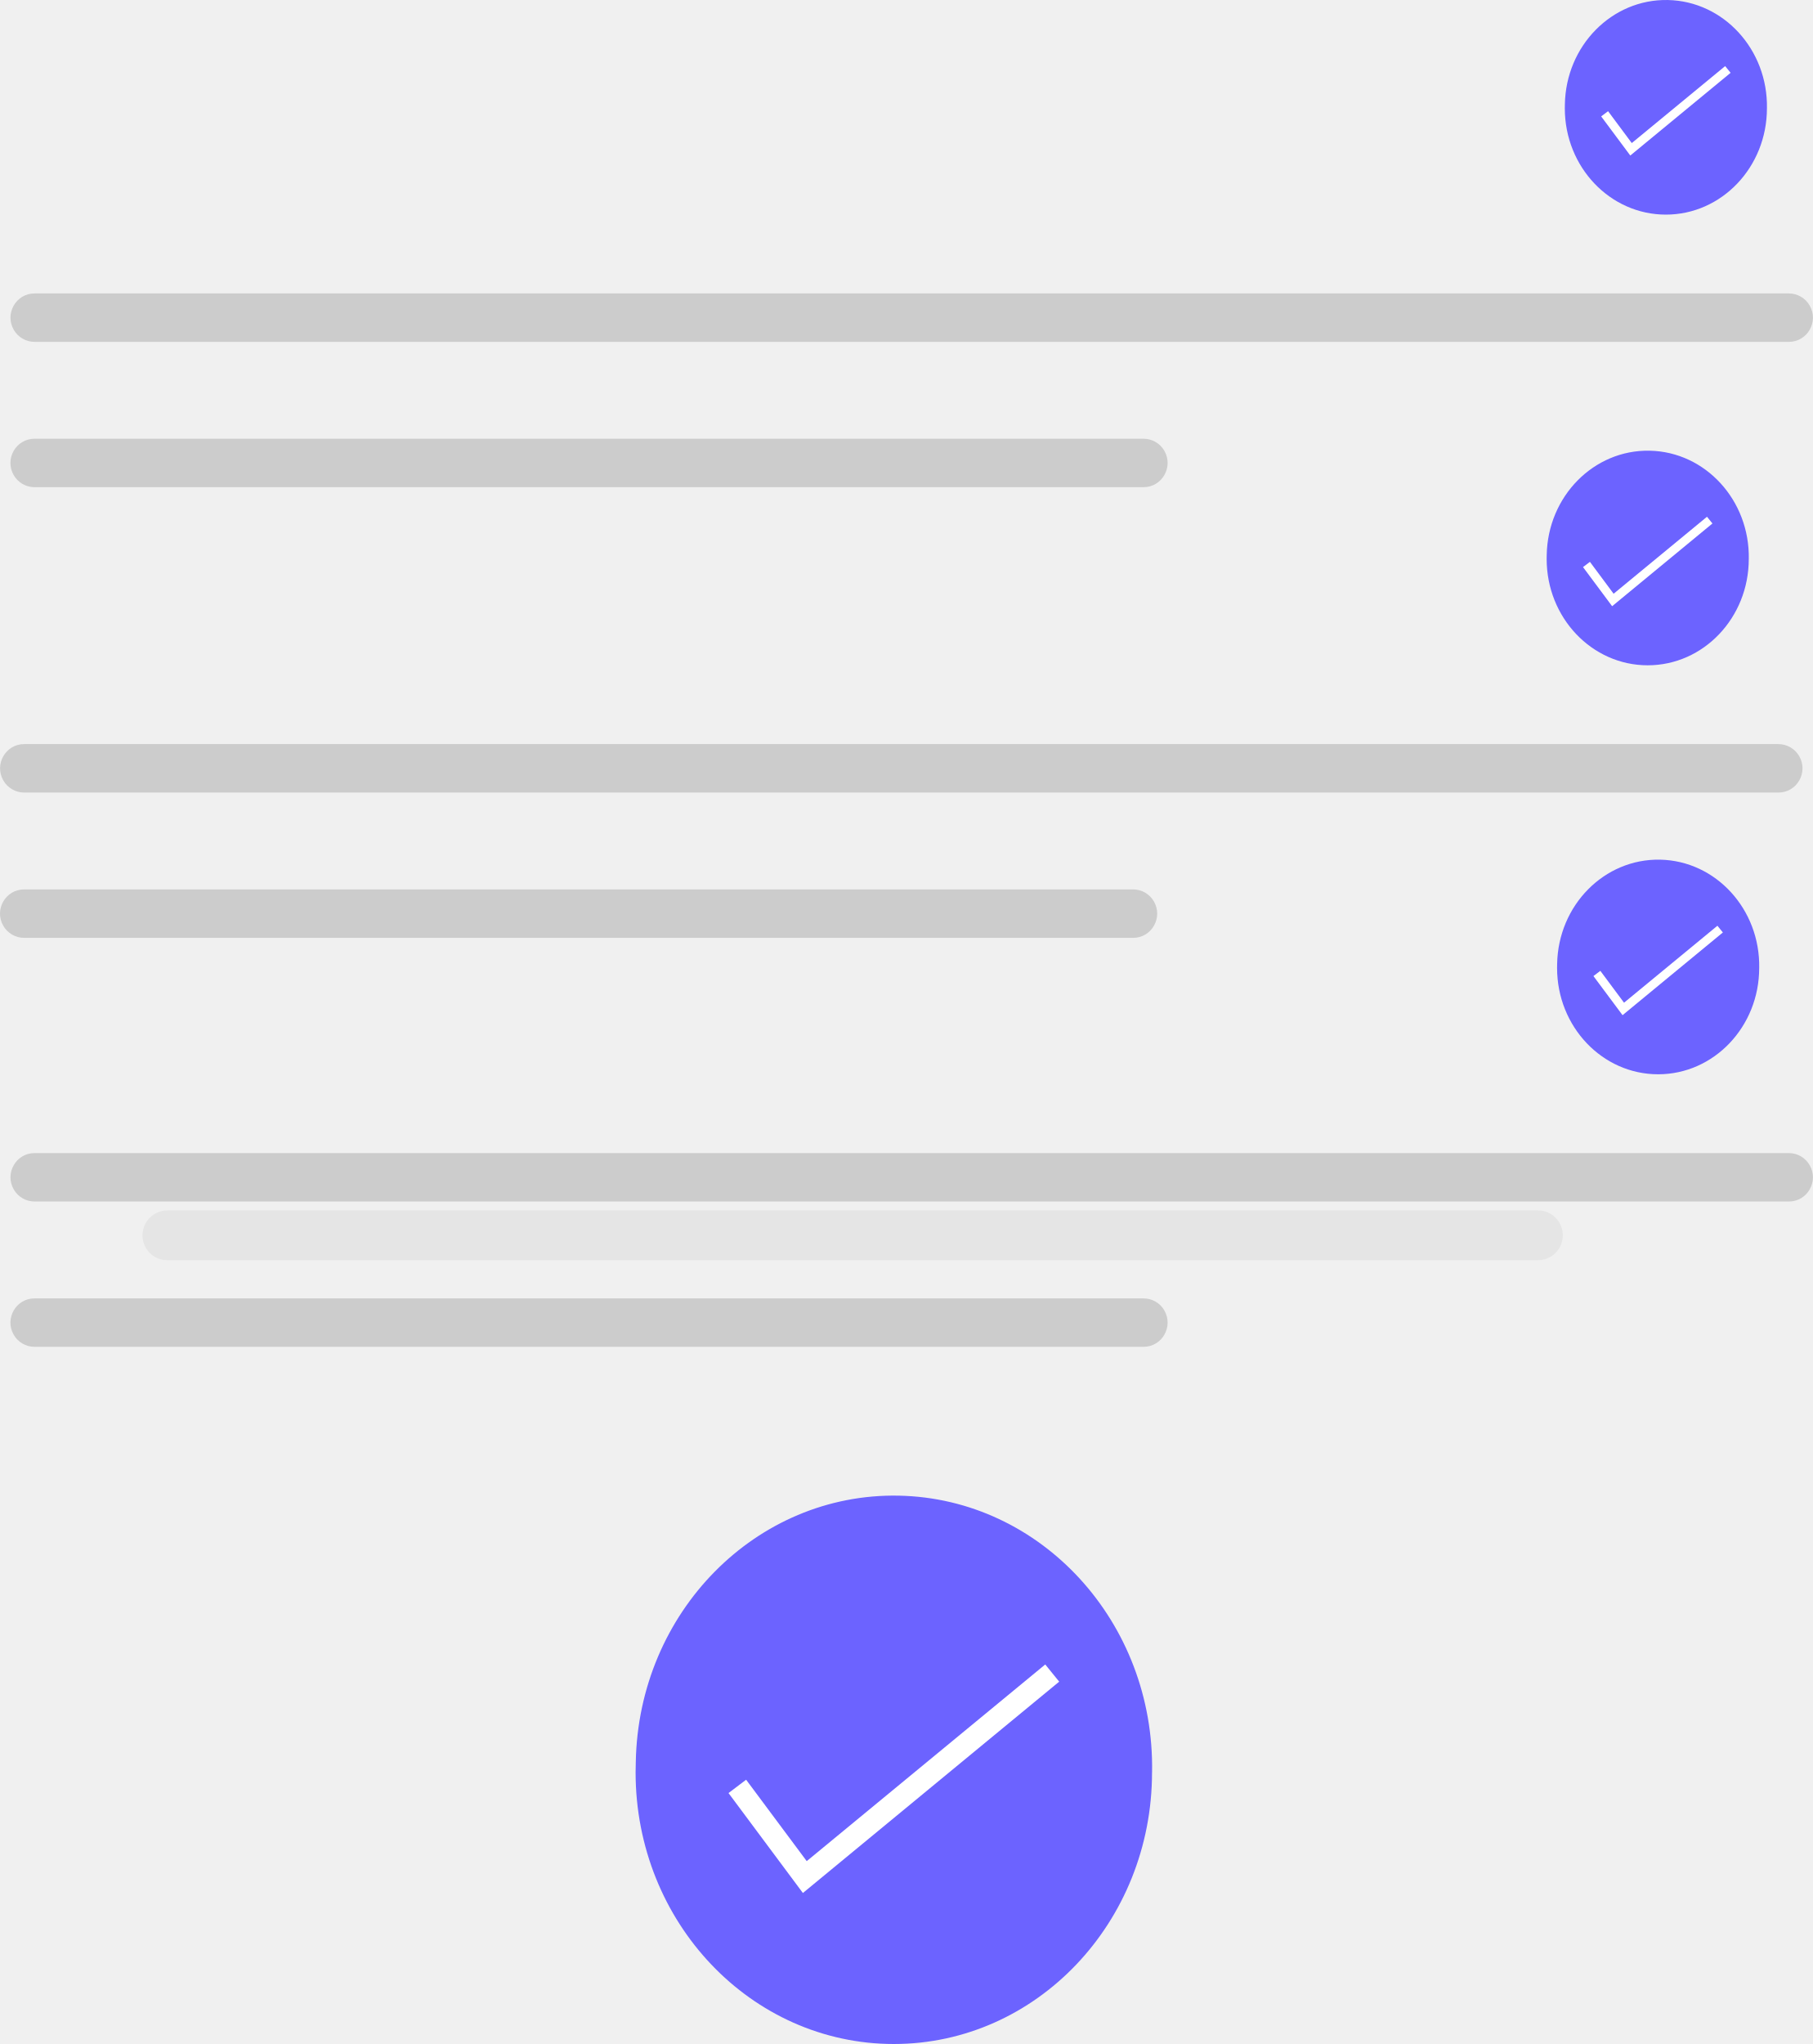
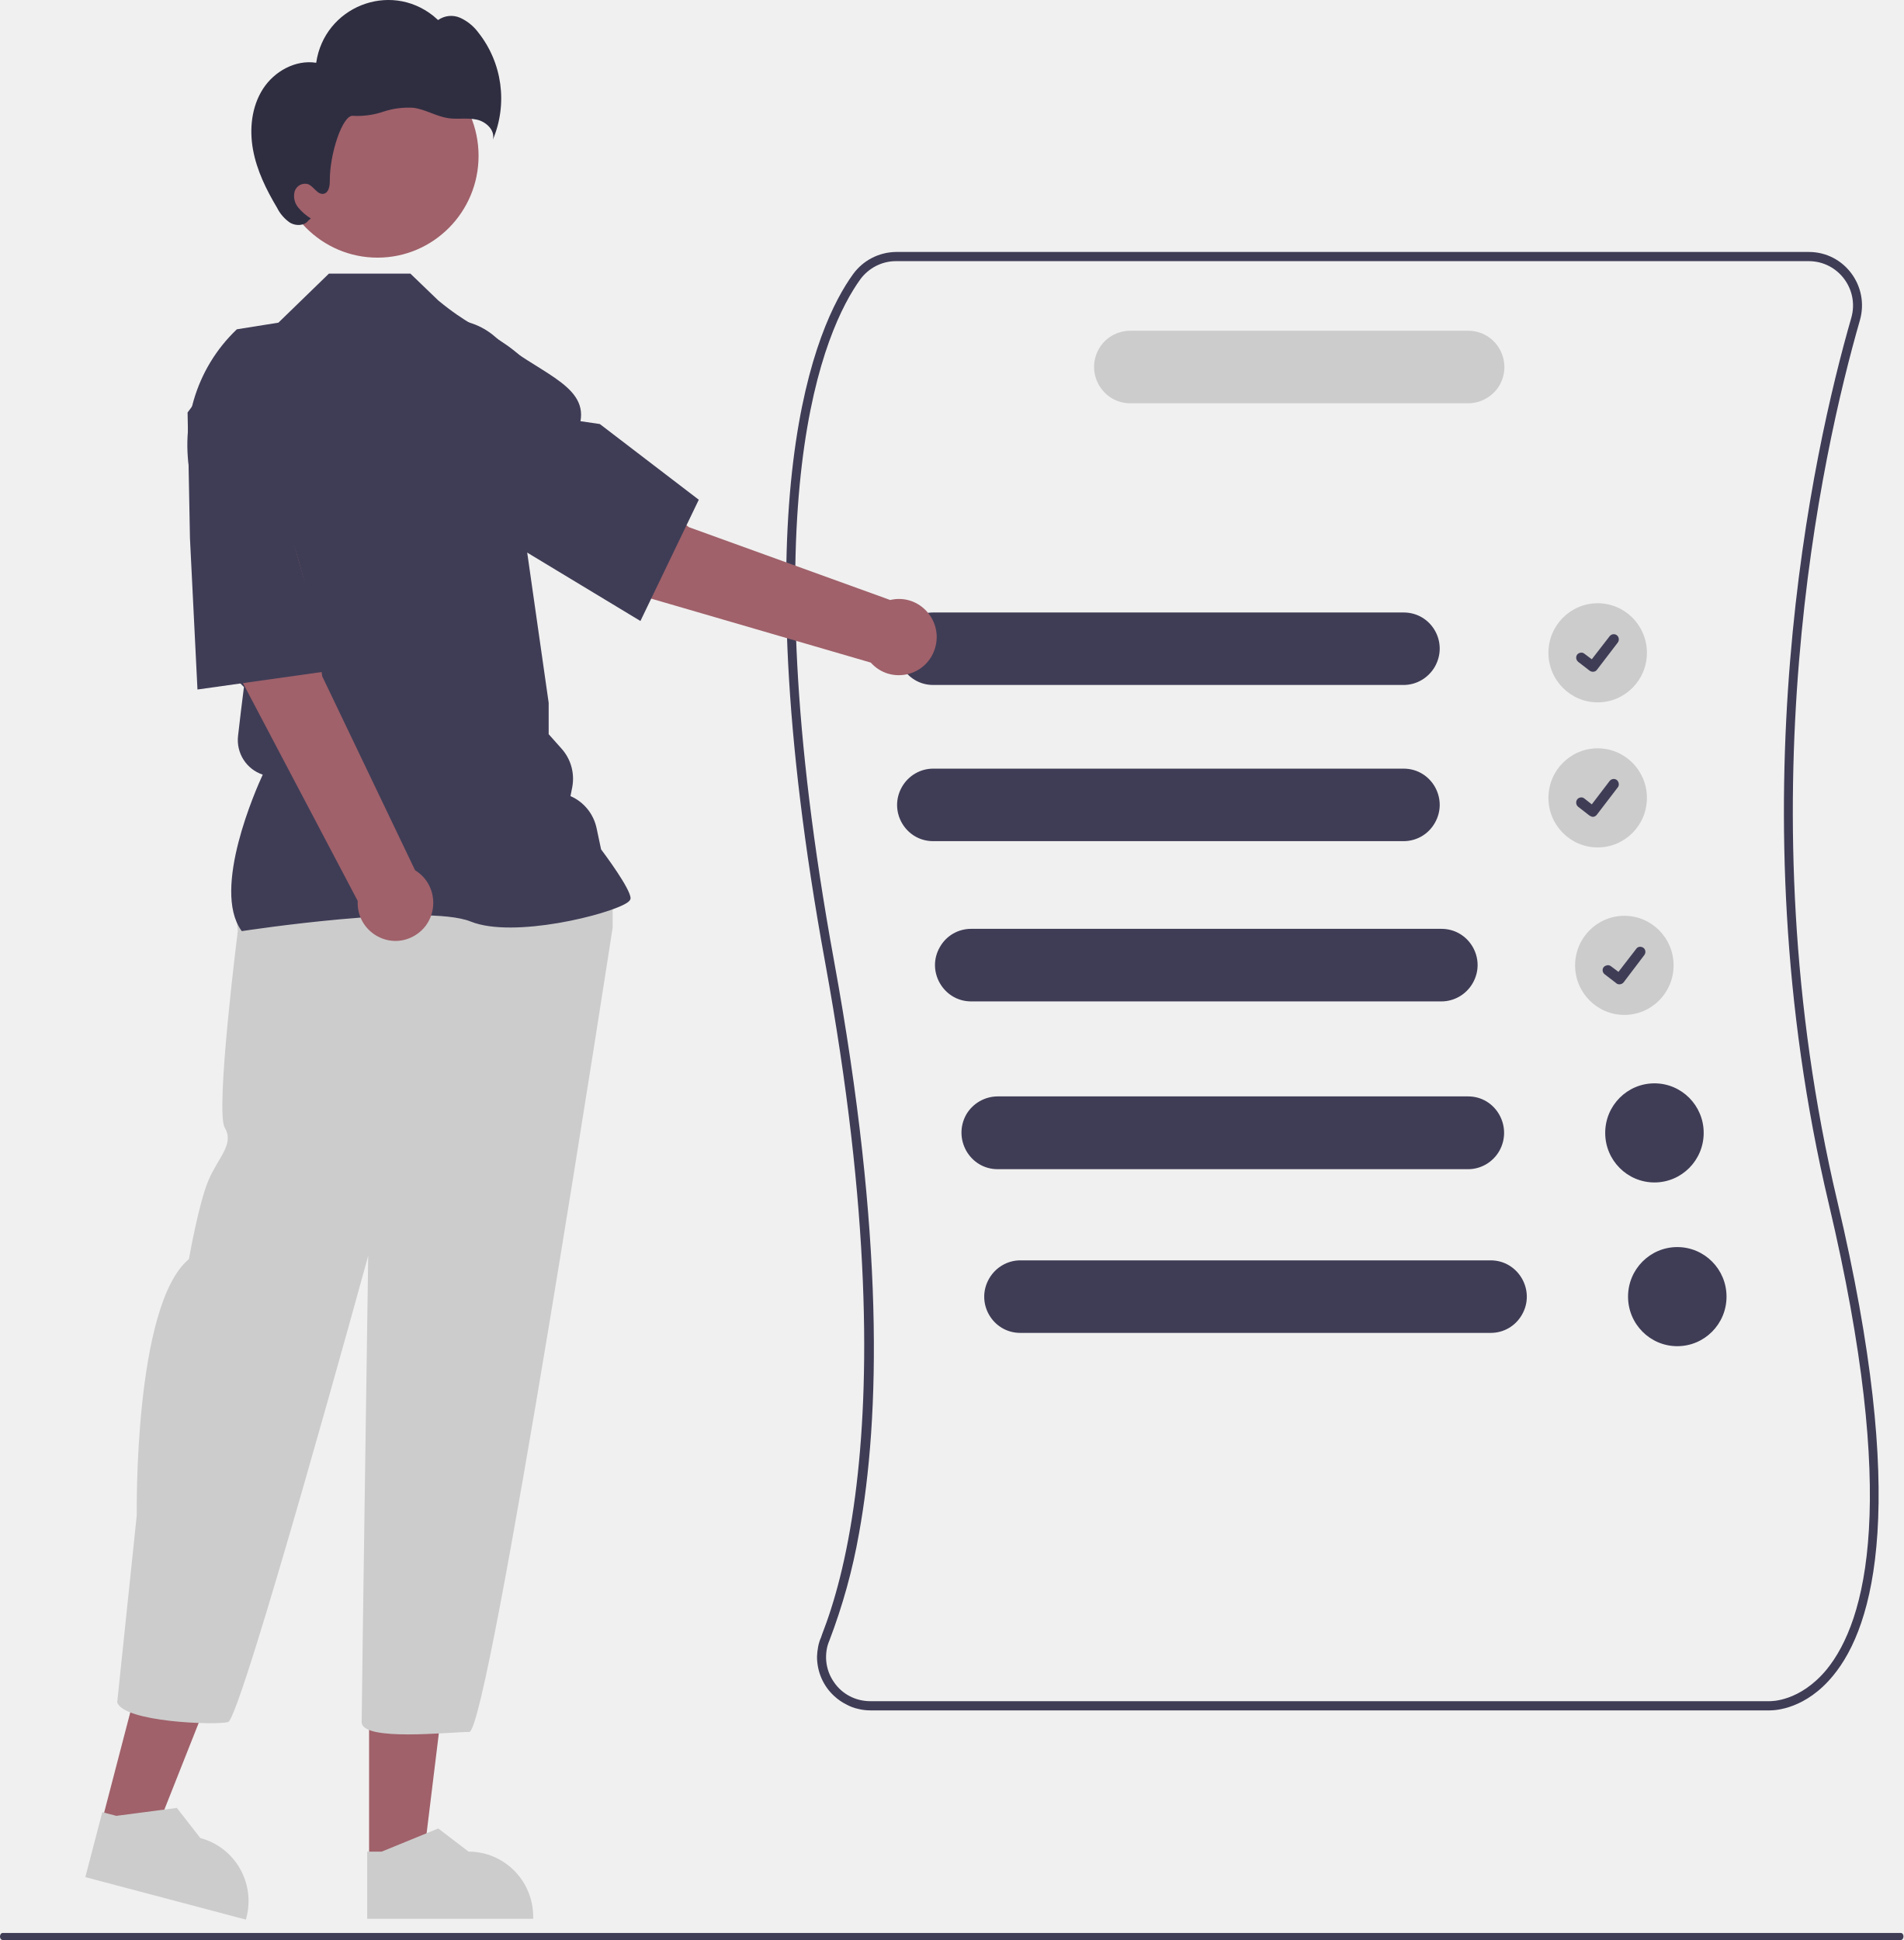
- <svg xmlns="http://www.w3.org/2000/svg" viewBox="82.263 125.424 97.944 110.4">
-   <path id="a9afa624-d143-4da3-9790-afb66062e65a-241" data-name="Path 2429" d="M 144.501 221.151 C 144.501 229.254 138.255 235.824 130.551 235.824 C 122.847 235.824 116.601 229.254 116.601 221.151 C 116.601 220.967 116.604 220.785 116.611 220.602 C 116.753 212.501 123.114 206.056 130.817 206.207 C 138.519 206.359 144.647 213.049 144.503 221.151 L 144.501 221.151 Z" fill="#6c63ff" style="" />
-   <path id="e3bc7ff1-d70c-4de9-8a31-9e1cd8f5d93e-242" data-name="Path 2431" d="M 125.639 227.668 L 121.621 222.27 L 122.572 221.55 L 125.846 225.947 L 138.732 215.325 L 139.485 216.253 L 125.639 227.668 Z" fill="#fff" style="" />
-   <path d="M 84.127 141.273 C 83.128 141.274 82.505 142.365 83.006 143.237 C 83.238 143.64 83.665 143.888 84.127 143.889 L 178.909 143.889 C 179.909 143.887 180.531 142.796 180.03 141.925 C 179.798 141.522 179.371 141.274 178.909 141.273 L 84.127 141.273 Z" fill="#ccc" style="" />
-   <path d="M 84.127 149.121 C 83.128 149.121 82.502 150.21 83.002 151.083 C 83.233 151.486 83.659 151.735 84.122 151.737 L 144.044 151.737 C 145.043 151.737 145.667 150.647 145.168 149.775 C 144.936 149.37 144.508 149.121 144.044 149.121 L 84.127 149.121 Z" fill="#ccc" style="" />
-   <path id="baa6ea24-e79a-410b-95a0-90b7a92ae1c1-253" data-name="Path 2429" d="M 177.721 131.274 C 177.721 134.446 175.277 137.016 172.261 137.016 C 169.246 137.016 166.802 134.446 166.802 131.274 C 166.802 131.202 166.802 131.13 166.805 131.06 C 166.861 127.888 169.351 125.366 172.365 125.425 C 175.38 125.484 177.778 128.103 177.722 131.274 L 177.721 131.274 Z" fill="#6c63ff" style="" />
-   <path id="a0820f47-ad40-463a-872c-13bb80005143-254" data-name="Path 2431" d="M 170.339 133.824 L 168.766 131.711 L 169.139 131.43 L 170.419 133.151 L 175.464 128.994 L 175.758 129.357 L 170.339 133.824 Z" fill="#fff" style="" />
-   <path d="M 83.564 165.614 C 82.565 165.616 81.942 166.707 82.443 167.579 C 82.675 167.981 83.102 168.23 83.564 168.231 L 178.346 168.231 C 179.346 168.229 179.968 167.138 179.467 166.267 C 179.235 165.864 178.808 165.616 178.346 165.614 L 83.564 165.614 Z" fill="#ccc" style="" />
-   <path d="M 83.564 173.463 C 82.565 173.462 81.939 174.552 82.439 175.424 C 82.67 175.828 83.096 176.077 83.559 176.079 L 143.481 176.079 C 144.48 176.079 145.104 174.988 144.605 174.117 C 144.373 173.712 143.945 173.463 143.481 173.463 L 83.564 173.463 Z" fill="#ccc" style="" />
-   <path id="b63fc892-67cf-40d0-9003-f173040a559c-255" data-name="Path 2429" d="M 176.74 155.615 C 176.74 158.787 174.296 161.358 171.28 161.358 C 168.265 161.358 165.821 158.787 165.821 155.615 C 165.821 155.544 165.821 155.472 165.824 155.401 C 165.88 152.23 168.37 149.707 171.384 149.767 C 174.399 149.826 176.797 152.445 176.741 155.615 L 176.74 155.615 Z" fill="#6c63ff" style="" />
-   <path id="b8e61bbe-38fc-40ac-ac8c-5bb63bac7af2-256" data-name="Path 2431" d="M 169.358 158.166 L 167.785 156.053 L 168.158 155.771 L 169.438 157.493 L 174.483 153.335 L 174.777 153.698 L 169.358 158.166 Z" fill="#fff" style="" />
-   <path d="M 84.127 187.704 C 83.128 187.706 82.505 188.797 83.006 189.668 C 83.238 190.071 83.665 190.319 84.127 190.32 L 178.909 190.32 C 179.909 190.319 180.531 189.228 180.03 188.357 C 179.798 187.953 179.371 187.705 178.909 187.704 L 84.127 187.704 Z" fill="#ccc" style="" />
-   <path d="M 84.127 195.553 C 83.128 195.552 82.502 196.641 83.002 197.514 C 83.233 197.917 83.659 198.167 84.122 198.168 L 144.044 198.168 C 145.043 198.168 145.667 197.078 145.168 196.206 C 144.936 195.802 144.508 195.553 144.044 195.553 L 84.127 195.553 Z" fill="#ccc" style="" />
-   <path id="f67391c6-f0f4-4d09-a78c-675b0edf0c3b-257" data-name="Path 2429" d="M 177.303 177.705 C 177.303 180.877 174.859 183.448 171.843 183.448 C 168.828 183.448 166.384 180.877 166.384 177.705 C 166.384 177.634 166.384 177.562 166.387 177.491 C 166.443 174.319 168.933 171.797 171.947 171.856 C 174.962 171.915 177.36 174.534 177.304 177.705 L 177.303 177.705 Z" fill="#6c63ff" style="" />
-   <path id="e94ecbaf-2ca7-4fd5-871d-ab097a8f2c0d-258" data-name="Path 2431" d="M 169.921 180.255 L 168.348 178.143 L 168.721 177.861 L 170.001 179.582 L 175.046 175.425 L 175.34 175.788 L 169.921 180.255 Z" fill="#fff" style="" />
-   <path d="M 165.347 193.492 L 91.308 193.492 C 90.271 193.492 89.624 192.37 90.142 191.472 C 90.382 191.056 90.826 190.799 91.308 190.799 L 165.347 190.799 C 166.383 190.799 167.031 191.921 166.513 192.818 C 166.273 193.234 165.828 193.492 165.347 193.492 Z" fill="#e5e5e5" style="" />
+ <svg xmlns="http://www.w3.org/2000/svg" viewBox="211.429 213.427 186.119 189.737">
+   <path d="M 397.288 403.164 L 211.688 403.164 C 211.483 403.164 211.362 402.87 211.469 402.642 C 211.518 402.535 211.595 402.474 211.688 402.474 L 397.288 402.474 C 397.493 402.474 397.617 402.768 397.507 402.996 C 397.463 403.101 397.383 403.164 397.288 403.164 Z" fill="#3f3d56" style="" />
+   <circle cx="270.212" cy="207.449" r="2.689" style="fill: rgb(204, 204, 204);" transform="matrix(1.79054, 0, 0, 1.80232, -116.1782, -96.61686)" />
+   <path d="M 367.18 279.127 C 367.072 279.127 366.97 279.097 366.861 279.022 L 365.732 278.15 C 365.443 277.906 365.497 277.433 365.841 277.299 C 366.026 277.222 366.207 277.247 366.335 277.352 L 367.072 277.906 L 368.809 275.66 C 368.993 275.42 369.312 275.394 369.519 275.553 C 369.728 275.709 369.782 276.031 369.619 276.263 L 367.572 278.94 C 367.47 279.073 367.336 279.127 367.18 279.127 Z" style="fill: rgb(63, 61, 86);" />
+   <circle cx="270.212" cy="216.677" r="2.689" style="fill: rgb(204, 204, 204);" transform="matrix(1.79054, 0, 0, 1.80232, -116.1782, -99.06029)" />
+   <path d="M 367.18 293.316 C 367.072 293.316 366.97 293.26 366.861 293.203 L 365.732 292.327 C 365.443 292.095 365.497 291.593 365.841 291.458 C 366.026 291.38 366.207 291.404 366.335 291.515 L 367.072 292.095 L 368.809 289.818 C 368.993 289.577 369.312 289.556 369.519 289.713 L 369.519 289.74 L 369.519 289.713 C 369.728 289.894 369.782 290.218 369.619 290.426 L 367.572 293.101 C 367.47 293.233 367.336 293.316 367.18 293.316 Z" style="fill: rgb(63, 61, 86);" />
+   <circle cx="271.919" cy="227.331" r="2.689" style="fill: rgb(204, 204, 204);" transform="matrix(1.79054, 0, 0, 1.80232, -116.6272, -101.8813)" />
+   <path d="M 369.782 309.697 C 369.652 309.697 369.544 309.668 369.468 309.589 L 368.333 308.716 C 368.023 308.478 368.071 308.001 368.441 307.873 C 368.599 307.79 368.809 307.816 368.942 307.925 L 369.679 308.478 L 371.411 306.234 C 371.568 305.99 371.884 305.964 372.121 306.126 L 372.095 306.15 L 372.121 306.126 C 372.33 306.28 372.387 306.601 372.202 306.841 L 370.176 309.514 C 370.071 309.64 369.911 309.697 369.782 309.697 Z" style="fill: rgb(63, 61, 86);" />
+   <path d="M 391.083 330.925 C 381.878 292.047 389.556 257.713 393.289 244.743 C 394.235 241.408 391.763 238.069 388.291 238.069 L 299.021 238.069 C 297.365 238.096 295.816 238.893 294.839 240.244 C 291.234 245.215 283.743 261.763 292.105 307.525 C 296.576 332.01 296.492 348.708 295.046 359.718 C 294.236 365.912 292.974 370.281 291.818 373.249 L 291.711 373.564 C 291.445 374.145 291.343 374.809 291.315 375.447 C 291.315 376.927 291.92 378.327 293.001 379.31 C 293.369 379.653 293.76 379.915 294.185 380.128 C 294.522 380.315 294.922 380.474 295.314 380.555 C 295.708 380.656 296.1 380.707 296.522 380.707 L 384.401 380.707 C 384.428 380.707 384.455 380.707 384.504 380.707 C 385.063 380.707 388.004 380.555 390.658 377.321 C 394.713 372.426 398.05 360.384 391.083 330.925 Z M 390.029 376.716 C 387.395 379.891 384.56 379.807 384.428 379.807 L 296.522 379.807 C 295.074 379.807 293.734 379.099 292.948 377.908 C 292.237 376.87 292.029 375.601 292.342 374.388 C 292.396 374.226 292.448 374.041 292.523 373.882 C 293.817 370.489 294.788 366.998 295.417 363.429 C 297.497 351.969 297.889 334.289 292.974 307.369 C 284.691 261.947 292.029 245.642 295.549 240.746 C 296.368 239.637 297.656 238.969 299.021 238.969 L 388.291 238.969 C 391.158 238.969 393.238 241.725 392.446 244.51 C 388.691 257.529 380.983 292.047 390.24 331.139 C 397.105 360.198 393.919 371.945 390.029 376.716 Z" style="fill: rgb(63, 61, 86);" />
+   <path d="M 348.668 280.419 L 302.674 280.419 C 299.967 280.419 298.259 277.46 299.628 275.102 C 300.256 273.991 301.412 273.329 302.674 273.329 L 348.668 273.329 C 351.4 273.329 353.082 276.263 351.719 278.646 C 351.086 279.73 349.932 280.419 348.668 280.419 Z" style="fill: rgb(63, 61, 86);" />
+   <path d="M 348.668 295.694 L 302.674 295.694 C 299.967 295.694 298.259 292.758 299.628 290.375 C 300.256 289.288 301.412 288.602 302.674 288.602 L 348.668 288.602 C 351.4 288.602 353.082 291.566 351.719 293.922 C 351.086 295.027 349.932 295.694 348.668 295.694 Z" style="fill: rgb(63, 61, 86);" />
+   <path d="M 352.371 311.367 L 306.383 311.367 C 303.676 311.367 301.963 308.397 303.333 306.045 C 303.962 304.932 305.122 304.27 306.383 304.27 L 352.371 304.27 C 355.079 304.27 356.795 307.206 355.425 309.589 C 354.796 310.678 353.636 311.367 352.371 311.367 Z" style="fill: rgb(63, 61, 86);" />
+   <path d="M 354.979 327.777 L 308.985 327.777 C 306.251 327.777 304.57 324.808 305.91 322.425 C 306.542 321.341 307.724 320.658 308.985 320.658 L 354.979 320.658 C 357.689 320.658 359.37 323.622 358.024 326.002 C 357.398 327.089 356.24 327.777 354.979 327.777 Z" style="fill: rgb(63, 61, 86);" />
+   <path d="M 354.979 252.869 L 321.953 252.869 C 319.219 252.869 317.534 249.908 318.876 247.55 C 319.502 246.437 320.692 245.775 321.953 245.775 L 354.979 245.775 C 357.711 245.775 359.396 248.716 358.056 251.096 C 357.424 252.185 356.24 252.869 354.979 252.869 Z" style="fill: rgb(204, 204, 204);" />
+   <circle cx="273.846" cy="237.988" r="2.689" style="fill: rgb(63, 61, 86);" transform="matrix(1.79054, 0, 0, 1.80232, -117.1341, -104.7032)" />
+   <path d="M 357.187 343.788 L 311.193 343.788 C 308.485 343.788 306.777 340.848 308.147 338.471 C 308.776 337.382 309.933 336.693 311.193 336.693 L 357.187 336.693 C 359.894 336.693 361.604 339.659 360.239 342.015 C 359.604 343.128 358.448 343.788 357.187 343.788 Z" style="fill: rgb(63, 61, 86);" />
+   <circle cx="275.308" cy="248.403" r="2.689" style="fill: rgb(63, 61, 86);" transform="matrix(1.79054, 0, 0, 1.80232, -117.5187, -107.4609)" />
+   <polygon points="221.353 391.697 226.457 393.046 234.055 373.854 226.522 371.86 221.353 391.697" fill="#a0616a" style="" />
+   <path d="M 219.774 397.014 L 235.47 401.169 L 235.523 400.971 C 236.409 397.569 234.393 394.09 231.019 393.195 L 228.722 390.247 L 222.8 391.021 L 221.433 390.66 L 219.774 397.014 Z" style="fill: rgb(204, 204, 204);" />
+   <polygon points="247.517 395.546 252.797 395.546 255.307 375.036 247.517 375.036 247.517 395.546" fill="#a0616a" style="" />
+   <path d="M 247.333 401.092 L 263.563 401.09 L 263.563 400.885 C 263.563 397.371 260.734 394.521 257.245 394.519 L 257.243 394.519 L 254.281 392.256 L 248.75 394.521 L 247.333 394.521 L 247.333 401.092 Z" style="fill: rgb(204, 204, 204);" />
+   <path d="M 235.321 297.394 C 234.044 298.997 234.683 304.457 234.683 304.457 C 234.683 304.457 232.45 322.119 233.408 323.727 C 234.363 325.33 232.769 326.614 231.814 328.863 C 230.856 331.112 229.901 336.571 229.901 336.571 C 224.483 341.066 224.802 361.619 224.802 361.619 L 222.889 379.922 C 223.528 381.852 232.45 382.173 233.727 381.852 C 235.002 381.532 247.431 336.252 247.431 336.252 C 247.431 336.252 246.793 379.922 246.793 381.852 C 246.793 383.779 255.398 382.816 257.311 382.816 C 259.224 382.816 271.334 304.135 271.334 304.135 L 271.334 299.64 L 269.738 297.394 C 269.738 297.394 236.593 295.788 235.321 297.394 Z" style="fill: rgb(204, 204, 204);" />
+   <circle cx="305.521" cy="73.966" r="6.398" fill="#a0616a" style="" transform="matrix(1.544312, 0, 0, 1.55611, -223.478, 113.5701)" />
+   <path d="M 235.069 304.494 L 235.015 304.419 C 232.138 300.358 236.465 290.601 237.12 289.189 C 235.521 288.662 234.51 287.078 234.705 285.396 L 234.987 282.984 L 235.281 280.621 L 233.182 278.503 L 233.175 278.452 L 231.965 267.786 L 230.206 260.702 C 228.857 255.254 230.53 249.492 234.587 245.633 L 238.65 244.985 L 243.59 240.187 L 251.557 240.187 L 254.288 242.818 C 259.657 247.253 260.934 245.328 266.988 253.677 L 262.652 265.186 L 265.077 282.164 L 265.077 285.232 L 266.338 286.649 C 267.263 287.681 267.645 289.091 267.375 290.454 L 267.209 291.289 C 268.51 291.85 269.46 293.018 269.759 294.409 L 270.201 296.494 C 270.579 297 273.084 300.362 273.084 301.281 C 273.084 301.42 272.981 301.553 272.767 301.705 C 271.059 302.865 261.631 305.24 257.457 303.557 C 253.011 301.763 235.339 304.45 235.162 304.48 L 235.069 304.494 Z" fill="#3f3d56" style="" />
+   <path d="M 230.05 264.112 L 238.264 262.49 C 241.302 267.062 242.933 279.563 242.933 279.563 L 252.014 298.54 C 254.447 300.032 254.368 303.613 251.872 304.99 C 249.376 306.367 246.338 304.505 246.401 301.642 C 246.403 301.607 246.405 301.569 246.405 301.537 L 234.559 279.05 L 230.05 264.112 Z" fill="#a0616a" style="" />
+   <path d="M 230.003 266.074 L 229.77 253.77 L 233.636 248.56 C 235.19 246.479 237.786 245.47 240.326 245.95 C 243.826 246.642 246.196 249.946 245.751 253.511 C 245.091 258.719 243.604 265.237 240.233 266.712 L 240.198 266.728 L 243.693 279.039 L 230.737 280.863 L 230.003 266.074 Z" fill="#3f3d56" style="" />
+   <path d="M 278.793 264.988 C 278.793 264.988 268.934 257.223 263.588 256.107 L 258.856 263.068 L 271.653 270.969 L 296.572 278.23 C 298.476 280.36 301.953 279.614 302.833 276.89 C 303.712 274.162 301.333 271.496 298.551 272.09 C 298.523 272.097 298.497 272.104 298.474 272.109 L 278.793 264.988 Z" fill="#a0616a" style="" />
+   <path d="M 261.447 266.547 L 251.173 259.896 L 249.029 253.756 C 248.179 251.298 248.789 248.564 250.602 246.705 C 253.119 244.163 257.162 244.016 259.853 246.376 C 263.782 249.823 268.848 250.976 268.188 254.621 L 270.078 254.898 L 279.755 262.303 L 274.049 274.162 L 261.447 266.547 Z" fill="#3f3d56" style="" />
+   <path d="M 237.138 222.126 C 238.245 220.399 240.328 219.246 242.346 219.567 C 243.136 214.11 249.495 211.556 253.794 214.977 C 253.955 215.107 254.114 215.247 254.265 215.387 C 254.899 214.94 255.719 214.854 256.43 215.17 C 257.124 215.487 257.728 215.977 258.187 216.592 C 260.545 219.556 261.095 223.587 259.62 227.087 C 259.865 226.183 258.967 225.33 258.059 225.13 C 257.152 224.925 256.199 225.118 255.279 224.988 C 254.097 224.817 253.035 224.125 251.856 223.969 C 250.851 223.906 249.847 224.034 248.894 224.356 C 247.941 224.675 246.937 224.81 245.935 224.755 C 244.94 224.638 243.658 228.436 243.677 231.111 C 243.679 231.617 243.577 232.269 243.085 232.377 C 242.479 232.509 242.127 231.668 241.552 231.438 C 240.997 231.279 240.421 231.587 240.242 232.137 C 240.095 232.684 240.219 233.269 240.575 233.705 C 240.929 234.136 241.351 234.502 241.822 234.795 L 241.584 234.993 C 241.188 235.522 240.368 235.543 239.802 235.217 C 239.256 234.847 238.814 234.341 238.52 233.747 C 237.467 231.983 236.542 230.102 236.171 228.08 C 235.798 226.055 236.027 223.857 237.138 222.126 Z" fill="#2f2e41" style="" />
</svg>
